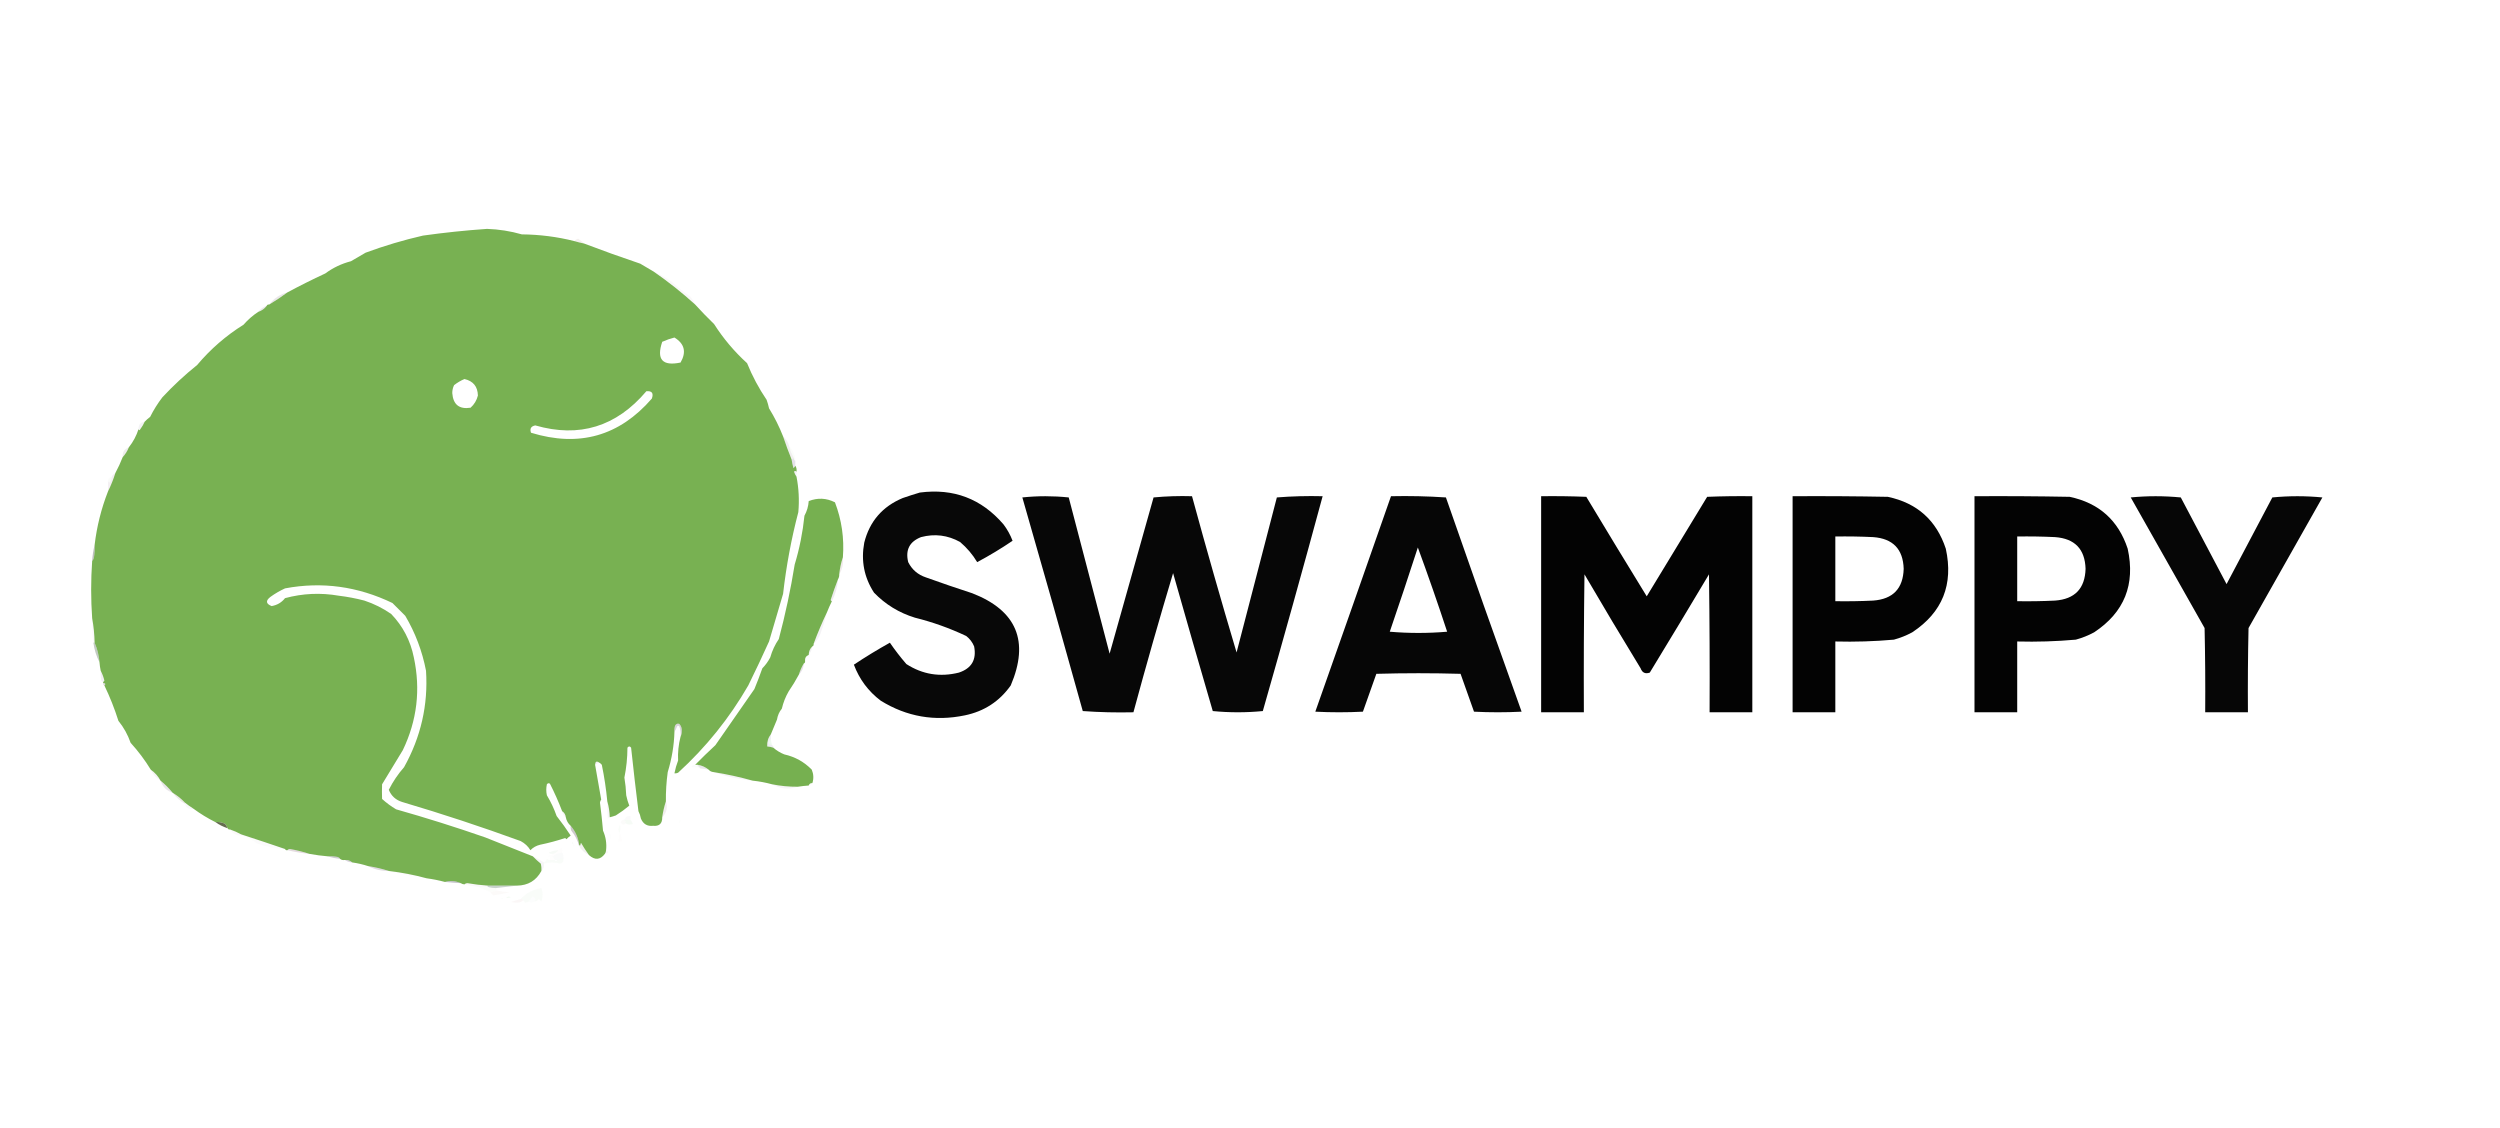
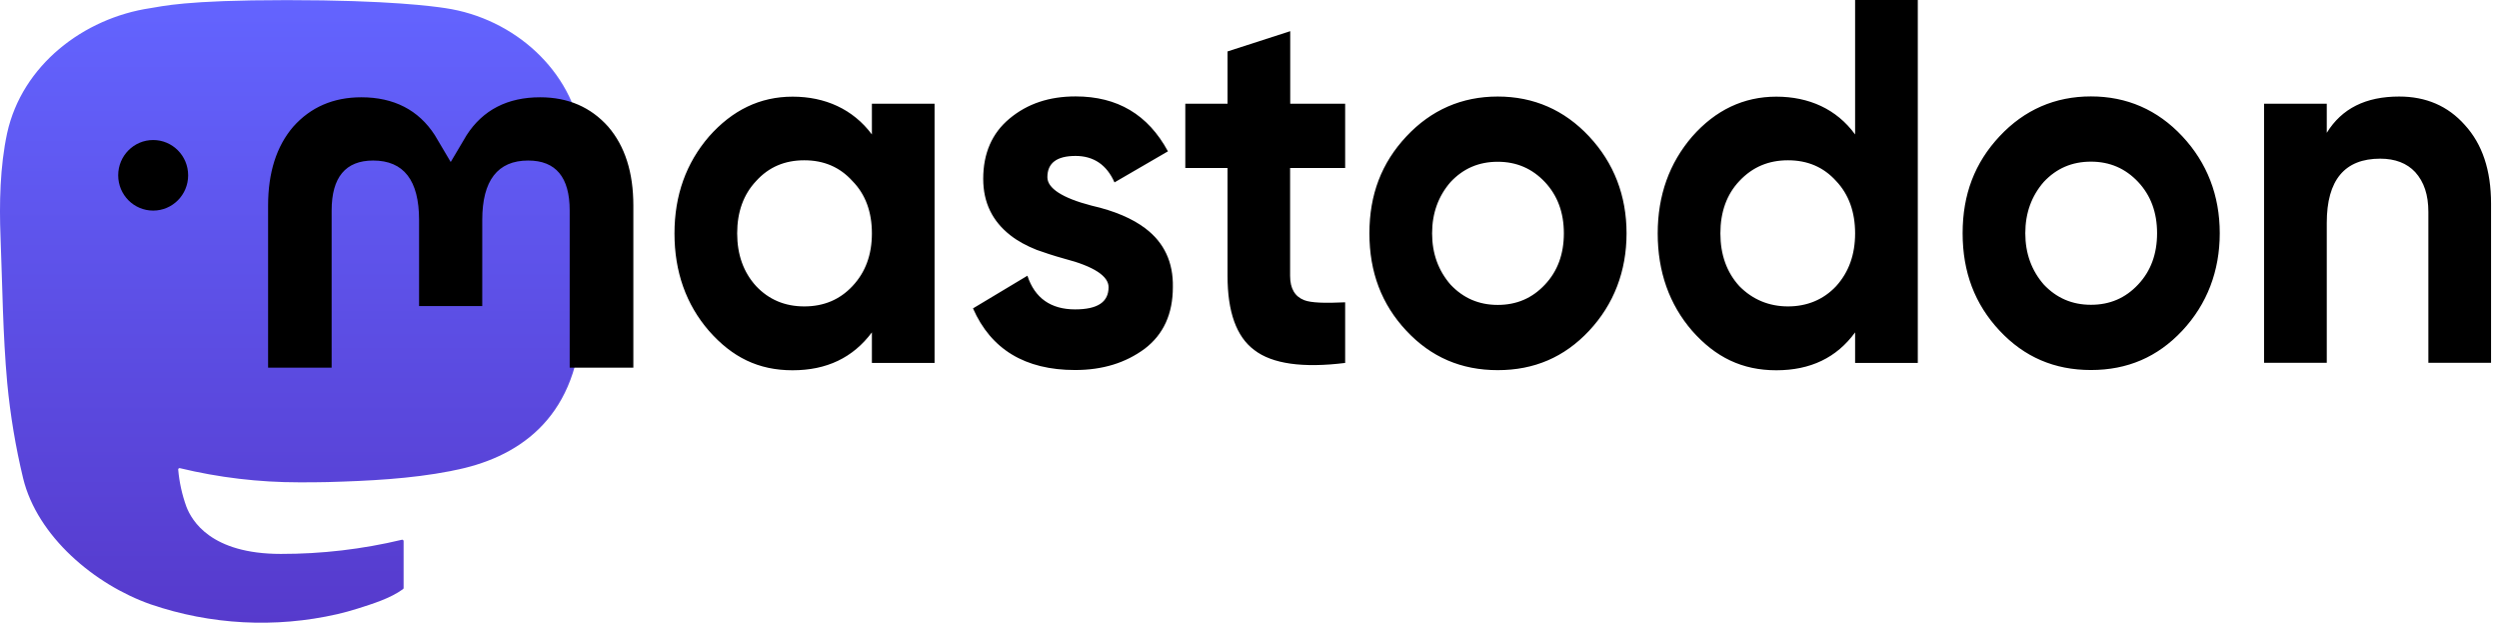
- <svg xmlns="http://www.w3.org/2000/svg" version="1.1" width="2048px" height="924px" style="shape-rendering:geometricPrecision; text-rendering:geometricPrecision; image-rendering:optimizeQuality; fill-rule:evenodd; clip-rule:evenodd">
-   <g>
-     <path style="opacity:1" fill="#78b152" d="M 470.5,197.5 C 473.115,198.291 475.782,198.957 478.5,199.5C 493.673,205.281 509.006,210.781 524.5,216C 528.194,218.178 531.861,220.345 535.5,222.5C 547.428,230.763 558.761,239.763 569.5,249.5C 574.436,254.938 579.603,260.271 585,265.5C 592.605,277.399 601.605,288.066 612,297.5C 616.315,308.135 621.649,318.135 628,327.5C 628.822,329.788 629.489,332.122 630,334.5C 634.533,341.852 638.367,349.519 641.5,357.5C 643.656,363.973 645.989,370.307 648.5,376.5C 648.838,378.854 649.338,381.187 650,383.5C 650.717,382.956 651.217,382.289 651.5,381.5C 652.451,382.919 652.784,384.585 652.5,386.5C 651.637,385.537 650.97,385.537 650.5,386.5C 650.994,388.026 651.661,389.359 652.5,390.5C 654.362,400.078 654.862,409.744 654,419.5C 648.274,441.312 644.107,463.645 641.5,486.5C 637.667,499.5 633.833,512.5 630,525.5C 624.522,537.609 618.855,549.609 613,561.5C 597.566,588.275 578.399,612.108 555.5,633C 554.552,633.483 553.552,633.649 552.5,633.5C 553.199,629.904 554.199,626.404 555.5,623C 555.16,616.592 555.827,610.092 557.5,603.5C 558.158,602.207 558.492,600.707 558.5,599C 558.695,596.648 558.028,594.648 556.5,593C 555.004,592.493 553.837,592.993 553,594.5C 552.506,596.134 552.34,597.801 552.5,599.5C 552.217,610.463 550.384,621.463 547,632.5C 545.902,640.464 545.402,648.464 545.5,656.5C 544.137,660.632 543.137,664.965 542.5,669.5C 542.592,674.668 540.092,677.002 535,676.5C 530.191,677.034 526.857,675.034 525,670.5C 524.64,668.392 523.973,666.392 523,664.5C 520.852,647.169 518.852,629.836 517,612.5C 516,611.167 515,611.167 514,612.5C 513.969,620.807 513.136,628.974 511.5,637C 512.305,641.749 512.805,646.582 513,651.5C 513.606,654.43 514.44,657.263 515.5,660C 512.01,662.911 508.344,665.578 504.5,668C 502.846,668.608 501.179,669.108 499.5,669.5C 499.376,664.951 498.709,660.618 497.5,656.5C 496.548,646.403 495.048,636.403 493,626.5C 492.292,625.619 491.458,624.953 490.5,624.5C 488.668,623.282 487.668,623.949 487.5,626.5C 489.173,635.73 490.84,645.23 492.5,655C 491.941,655.725 491.608,656.558 491.5,657.5C 492.483,665.144 493.316,672.81 494,680.5C 496.259,685.561 497.092,690.895 496.5,696.5C 496.443,697.609 496.11,698.609 495.5,699.5C 491.669,704.489 487.335,704.822 482.5,700.5C 480.189,697.337 478.022,694.003 476,690.5C 475.536,691.094 475.369,691.761 475.5,692.5C 475.167,692.5 474.833,692.5 474.5,692.5C 473.785,686.409 471.452,681.076 467.5,676.5C 465.412,674.664 464.079,672.331 463.5,669.5C 463.25,667.326 462.25,665.659 460.5,664.5C 457.565,656.799 454.232,649.299 450.5,642C 449.551,641.383 448.718,641.549 448,642.5C 447.333,645.5 447.333,648.5 448,651.5C 451.231,656.841 453.898,662.508 456,668.5C 460.091,673.695 463.924,679.028 467.5,684.5C 466.24,685.382 465.074,686.382 464,687.5C 463.667,687.167 463.333,686.833 463,686.5C 456.307,688.729 449.474,690.562 442.5,692C 439.316,692.754 436.649,694.254 434.5,696.5C 432.664,693.363 429.997,690.863 426.5,689C 394.545,677.348 362.212,666.682 329.5,657C 324.208,655.372 320.542,652.038 318.5,647C 321.884,640.287 326.05,634.12 331,628.5C 344.809,603.763 350.809,577.43 349,549.5C 345.915,533.465 340.248,518.465 332,504.5C 328.5,501 325,497.5 321.5,494C 293.068,480.309 263.735,476.309 233.5,482C 229.22,483.967 225.22,486.3 221.5,489C 217.47,492.123 217.803,494.623 222.5,496.5C 227.052,495.717 230.719,493.55 233.5,490C 247.99,486.093 262.656,485.426 277.5,488C 284.595,488.857 291.595,490.191 298.5,492C 306.391,494.612 313.724,498.279 320.5,503C 330.06,512.974 336.226,524.807 339,538.5C 344.675,564.829 341.675,590.163 330,614.5C 324.333,623.833 318.667,633.167 313,642.5C 312.855,646.339 312.855,650.339 313,654.5C 316.573,657.748 320.407,660.581 324.5,663C 349.034,669.938 373.367,677.605 397.5,686C 410.544,691.105 423.544,696.272 436.5,701.5C 438.498,703.6 440.665,705.6 443,707.5C 443.495,709.473 443.662,711.473 443.5,713.5C 439.259,721.375 432.593,725.375 423.5,725.5C 415.5,725.5 407.5,725.5 399.5,725.5C 393.971,725.121 388.471,724.455 383,723.5C 381.93,723.528 381.097,723.861 380.5,724.5C 379.391,724.443 378.391,724.11 377.5,723.5C 373.246,721.591 368.912,721.258 364.5,722.5C 359.593,721.181 354.593,720.181 349.5,719.5C 339.44,716.755 329.107,714.755 318.5,713.5C 313.053,711.723 307.386,710.39 301.5,709.5C 297.263,708.119 292.93,707.119 288.5,706.5C 286.898,704.926 284.898,704.259 282.5,704.5C 280.901,704.768 279.568,704.434 278.5,703.5C 278.082,702.778 277.416,702.278 276.5,702C 273.854,701.503 271.187,701.336 268.5,701.5C 263.453,701.078 258.453,700.411 253.5,699.5C 248.387,697.805 243.053,696.471 237.5,695.5C 236.584,695.543 235.917,695.876 235.5,696.5C 234.508,696.672 233.842,696.338 233.5,695.5C 222.166,691.614 210.166,687.614 197.5,683.5C 194.686,681.93 191.686,680.597 188.5,679.5C 187.508,679.672 186.842,679.338 186.5,678.5C 185.972,677.279 185.305,676.113 184.5,675C 181.796,673.644 179.129,673.144 176.5,673.5C 170.158,670.332 164.158,666.665 158.5,662.5C 156.109,661.018 153.776,659.351 151.5,657.5C 148.54,654.355 145.207,651.688 141.5,649.5C 138.452,645.785 135.119,642.452 131.5,639.5C 129.57,635.9 126.903,632.9 123.5,630.5C 118.751,622.698 113.251,615.365 107,608.5C 104.695,601.887 101.362,595.887 97,590.5C 93.849,580.543 90.015,570.876 85.5,561.5C 86.757,560.377 86.424,559.711 84.5,559.5C 84.5,559.167 84.5,558.833 84.5,558.5C 85.043,558.44 85.376,558.107 85.5,557.5C 84.791,554.616 83.791,551.949 82.5,549.5C 82.007,547.194 81.674,544.861 81.5,542.5C 81.039,536.836 79.706,531.503 77.5,526.5C 77.362,519.637 76.696,512.97 75.5,506.5C 74.404,490.839 74.404,475.172 75.5,459.5C 76.268,458.737 76.768,457.737 77,456.5C 77.498,453.183 77.665,449.85 77.5,446.5C 79.295,431.321 82.961,416.654 88.5,402.5C 90.874,397.723 92.874,392.723 94.5,387.5C 96.779,383.276 98.779,378.942 100.5,374.5C 102.664,372.178 104.331,369.511 105.5,366.5C 109.121,361.913 111.787,356.913 113.5,351.5C 113.81,352.738 114.31,352.738 115,351.5C 116.421,349.595 117.588,347.595 118.5,345.5C 119.833,344.067 121.333,342.733 123,341.5C 125.833,335.83 129.166,330.497 133,325.5C 141.794,316.045 151.294,307.211 161.5,299C 172.491,285.953 185.158,274.953 199.5,266C 203.076,261.918 207.076,258.418 211.5,255.5C 214.37,254.567 216.704,252.9 218.5,250.5C 218.842,249.662 219.508,249.328 220.5,249.5C 225.68,246.412 230.68,243.078 235.5,239.5C 245.637,234.058 255.97,228.891 266.5,224C 272.794,219.338 279.794,216.005 287.5,214C 291.5,211.667 295.5,209.333 299.5,207C 314.863,201.324 330.529,196.657 346.5,193C 363.922,190.549 381.422,188.716 399,187.5C 408.687,187.835 418.187,189.335 427.5,192C 442.087,192.124 456.42,193.958 470.5,197.5 Z M 552.5,276.5 C 560.799,281.585 562.466,288.418 557.5,297C 542.609,300.108 537.609,294.441 542.5,280C 545.85,278.514 549.184,277.347 552.5,276.5 Z M 380.5,310.5 C 387.647,312.148 391.314,316.648 391.5,324C 390.514,327.955 388.514,331.289 385.5,334C 376.209,335.45 371.209,331.45 370.5,322C 370.494,319.7 370.994,317.534 372,315.5C 374.682,313.415 377.516,311.748 380.5,310.5 Z M 529.5,320.5 C 534.068,320.083 535.568,322.083 534,326.5C 507.376,357.248 474.376,366.581 435,354.5C 433.835,351.186 435.002,349.186 438.5,348.5C 474.565,358.886 504.898,349.553 529.5,320.5 Z" />
-   </g>
-   <g>
-     <path style="opacity:0.075" fill="#6b3b1f" d="M 478.5,199.5 C 475.782,198.957 473.115,198.291 470.5,197.5C 471.261,196.609 472.261,195.942 473.5,195.5C 475.419,196.612 477.086,197.946 478.5,199.5 Z" />
-   </g>
-   <g>
-     <path style="opacity:0.039" fill="#4f3942" d="M 535.5,222.5 C 540.77,224.803 545.77,227.636 550.5,231C 555.211,235.38 560.211,239.38 565.5,243C 567.232,244.972 568.565,247.139 569.5,249.5C 558.761,239.763 547.428,230.763 535.5,222.5 Z" />
-   </g>
-   <g>
-     <path style="opacity:0.125" fill="#503f48" d="M 235.5,239.5 C 230.68,243.078 225.68,246.412 220.5,249.5C 224.286,244.434 229.286,241.1 235.5,239.5 Z" />
-   </g>
-   <g>
-     <path style="opacity:0.102" fill="#3f2e4a" d="M 218.5,250.5 C 216.704,252.9 214.37,254.567 211.5,255.5C 213.296,253.1 215.63,251.433 218.5,250.5 Z" />
-   </g>
-   <g>
-     <path style="opacity:0.004" fill="#006552" d="M 140.5,289.5 C 141.833,290.167 141.833,290.167 140.5,289.5 Z" />
-   </g>
-   <g>
-     <path style="opacity:0.004" fill="#006500" d="M 124.5,305.5 C 125.833,306.167 125.833,306.167 124.5,305.5 Z" />
-   </g>
-   <g>
-     <path style="opacity:0.059" fill="#333048" d="M 118.5,345.5 C 117.588,347.595 116.421,349.595 115,351.5C 114.31,352.738 113.81,352.738 113.5,351.5C 113.368,347.968 115.034,345.968 118.5,345.5 Z" />
-   </g>
-   <g>
-     <path style="opacity:0.09" fill="#3f3c36" d="M 105.5,366.5 C 104.331,369.511 102.664,372.178 100.5,374.5C 100.147,370.541 101.813,367.874 105.5,366.5 Z" />
-   </g>
-   <g>
-     <path style="opacity:0.02" fill="#218902" d="M 646.5,365.5 C 649.697,368.733 651.364,372.733 651.5,377.5C 650.662,377.158 650.328,376.492 650.5,375.5C 648.609,372.386 647.276,369.052 646.5,365.5 Z" />
-   </g>
-   <g>
-     <path style="opacity:0.082" fill="#493336" d="M 641.5,357.5 C 643.993,359.658 645.66,362.324 646.5,365.5C 647.276,369.052 648.609,372.386 650.5,375.5C 649.833,375.833 649.167,376.167 648.5,376.5C 645.989,370.307 643.656,363.973 641.5,357.5 Z" />
-   </g>
-   <g>
-     <path style="opacity:0.122" fill="#281953" d="M 650.5,375.5 C 650.328,376.492 650.662,377.158 651.5,377.5C 651.5,378.833 651.5,380.167 651.5,381.5C 651.217,382.289 650.717,382.956 650,383.5C 649.338,381.187 648.838,378.854 648.5,376.5C 649.167,376.167 649.833,375.833 650.5,375.5 Z" />
-   </g>
-   <g>
-     <path style="opacity:0.055" fill="#331153" d="M 652.5,386.5 C 652.5,387.833 652.5,389.167 652.5,390.5C 651.661,389.359 650.994,388.026 650.5,386.5C 650.97,385.537 651.637,385.537 652.5,386.5 Z" />
-   </g>
-   <g>
-     <path style="opacity:0.024" fill="#206901" d="M 91.5,390.5 C 91.509,392.308 91.009,393.975 90,395.5C 89.31,394.262 88.81,394.262 88.5,395.5C 87.913,393.315 88.913,391.648 91.5,390.5 Z" />
-   </g>
-   <g>
-     <path style="opacity:0.071" fill="#511f46" d="M 94.5,387.5 C 92.874,392.723 90.874,397.723 88.5,402.5C 88.5,400.167 88.5,397.833 88.5,395.5C 88.81,394.262 89.31,394.262 90,395.5C 91.009,393.975 91.509,392.308 91.5,390.5C 92.167,389.167 93.167,388.167 94.5,387.5 Z" />
-   </g>
-   <g>
-     <path style="opacity:0.965" fill="#000000" d="M 753.5,403.5 C 781.124,399.87 803.957,408.537 822,429.5C 825.141,433.613 827.641,438.113 829.5,443C 820.194,449.324 810.528,455.158 800.5,460.5C 796.801,454.291 792.135,448.791 786.5,444C 776.398,438.384 765.732,437.051 754.5,440C 745.066,443.699 741.566,450.532 744,460.5C 747.085,466.636 751.919,470.802 758.5,473C 771.092,477.531 783.759,481.864 796.5,486C 832.901,500.178 843.401,525.345 828,561.5C 818.803,574.528 806.303,582.695 790.5,586C 765.772,591.157 742.772,587.157 721.5,574C 711.342,566.333 704.009,556.499 699.5,544.5C 709.064,538.131 718.897,532.131 729,526.5C 733.109,532.509 737.609,538.342 742.5,544C 755.709,552.514 770.043,554.848 785.5,551C 795.955,547.535 800.122,540.368 798,529.5C 796.6,526.098 794.433,523.264 791.5,521C 778.01,514.614 764.01,509.614 749.5,506C 736.526,502.007 725.359,495.174 716,485.5C 707.889,473.027 705.222,459.36 708,444.5C 712.379,427.117 722.879,414.95 739.5,408C 744.254,406.358 748.921,404.858 753.5,403.5 Z" />
-   </g>
-   <g>
-     <path style="opacity:0.97" fill="#000000" d="M 837.5,407.5 C 850.006,406.175 862.673,406.175 875.5,407.5C 886.665,450.161 897.832,492.828 909,535.5C 921,492.833 933,450.167 945,407.5C 955.418,406.513 965.918,406.18 976.5,406.5C 988.157,449.305 1000.32,491.972 1013,534.5C 1024,492.167 1035,449.833 1046,407.5C 1058.42,406.511 1070.92,406.178 1083.5,406.5C 1067.58,465.263 1051.25,523.93 1034.5,582.5C 1020.83,583.833 1007.17,583.833 993.5,582.5C 982.512,544.884 971.679,507.217 961,469.5C 949.657,507.362 938.824,545.362 928.5,583.5C 914.588,583.823 900.754,583.49 887,582.5C 870.761,523.967 854.261,465.634 837.5,407.5 Z" />
-   </g>
-   <g>
-     <path style="opacity:0.976" fill="#000000" d="M 1139.5,406.5 C 1154.51,406.167 1169.51,406.501 1184.5,407.5C 1204.88,466.13 1225.54,524.63 1246.5,583C 1233.5,583.667 1220.5,583.667 1207.5,583C 1203.83,572.667 1200.17,562.333 1196.5,552C 1173.5,551.333 1150.5,551.333 1127.5,552C 1123.83,562.333 1120.17,572.667 1116.5,583C 1103.5,583.667 1090.5,583.667 1077.5,583C 1098.27,524.197 1118.93,465.364 1139.5,406.5 Z M 1161.5,448.5 C 1169.86,471.252 1177.86,494.252 1185.5,517.5C 1169.83,518.833 1154.17,518.833 1138.5,517.5C 1146.38,494.539 1154.04,471.539 1161.5,448.5 Z" />
-   </g>
-   <g>
-     <path style="opacity:0.988" fill="#000000" d="M 1262.5,406.5 C 1274.84,406.333 1287.17,406.5 1299.5,407C 1315.87,434.25 1332.37,461.417 1349,488.5C 1365.5,461.333 1382,434.167 1398.5,407C 1410.83,406.5 1423.16,406.333 1435.5,406.5C 1435.5,465.5 1435.5,524.5 1435.5,583.5C 1423.83,583.5 1412.17,583.5 1400.5,583.5C 1400.67,545.832 1400.5,508.165 1400,470.5C 1383.96,497.416 1367.79,524.25 1351.5,551C 1347.83,552.271 1345.33,551.104 1344,547.5C 1328.41,521.999 1313.08,496.332 1298,470.5C 1297.5,508.165 1297.33,545.832 1297.5,583.5C 1285.83,583.5 1274.17,583.5 1262.5,583.5C 1262.5,524.5 1262.5,465.5 1262.5,406.5 Z" />
-   </g>
-   <g>
-     <path style="opacity:0.988" fill="#000000" d="M 1468.5,406.5 C 1494.5,406.333 1520.5,406.5 1546.5,407C 1570.49,412.073 1586.32,426.24 1594,449.5C 1600.41,478.808 1591.25,501.641 1566.5,518C 1561.73,520.59 1556.73,522.59 1551.5,524C 1535.55,525.422 1519.55,525.922 1503.5,525.5C 1503.5,544.833 1503.5,564.167 1503.5,583.5C 1491.83,583.5 1480.17,583.5 1468.5,583.5C 1468.5,524.5 1468.5,465.5 1468.5,406.5 Z M 1503.5,439.5 C 1513.84,439.334 1524.17,439.5 1534.5,440C 1550.69,441.185 1559.02,449.851 1559.5,466C 1559.02,482.149 1550.69,490.815 1534.5,492C 1524.17,492.5 1513.84,492.666 1503.5,492.5C 1503.5,474.833 1503.5,457.167 1503.5,439.5 Z" />
-   </g>
-   <g>
-     <path style="opacity:0.988" fill="#000000" d="M 1617.5,406.5 C 1643.5,406.333 1669.5,406.5 1695.5,407C 1719.49,412.073 1735.32,426.24 1743,449.5C 1749.41,478.808 1740.25,501.641 1715.5,518C 1710.73,520.59 1705.73,522.59 1700.5,524C 1684.55,525.422 1668.55,525.922 1652.5,525.5C 1652.5,544.833 1652.5,564.167 1652.5,583.5C 1640.83,583.5 1629.17,583.5 1617.5,583.5C 1617.5,524.5 1617.5,465.5 1617.5,406.5 Z M 1652.5,439.5 C 1662.84,439.334 1673.17,439.5 1683.5,440C 1699.69,441.185 1708.02,449.851 1708.5,466C 1708.02,482.149 1699.69,490.815 1683.5,492C 1673.17,492.5 1662.84,492.666 1652.5,492.5C 1652.5,474.833 1652.5,457.167 1652.5,439.5 Z" />
-   </g>
-   <g>
-     <path style="opacity:0.975" fill="#000000" d="M 1745.5,407.5 C 1759.01,406.174 1772.67,406.174 1786.5,407.5C 1799,431.167 1811.5,454.833 1824,478.5C 1836.5,454.833 1849,431.167 1861.5,407.5C 1875.17,406.167 1888.83,406.167 1902.5,407.5C 1882.33,443.167 1862.17,478.833 1842,514.5C 1841.5,537.498 1841.33,560.498 1841.5,583.5C 1829.83,583.5 1818.17,583.5 1806.5,583.5C 1806.67,560.498 1806.5,537.498 1806,514.5C 1785.81,478.771 1765.64,443.104 1745.5,407.5 Z" />
-   </g>
-   <g>
-     <path style="opacity:0.02" fill="#0a0017" d="M 652.5,438.5 C 653.573,439.251 653.74,440.251 653,441.5C 652.517,440.552 652.351,439.552 652.5,438.5 Z" />
-   </g>
-   <g>
-     <path style="opacity:0.008" fill="#114545" d="M 651.5,442.5 C 652.782,443.708 652.782,445.042 651.5,446.5C 651.094,445.443 651.094,444.109 651.5,442.5 Z" />
-   </g>
-   <g>
-     <path style="opacity:0.386" fill="#545955" d="M 77.5,446.5 C 77.665,449.85 77.498,453.183 77,456.5C 76.768,457.737 76.268,458.737 75.5,459.5C 75.77,454.972 76.437,450.639 77.5,446.5 Z" />
-   </g>
-   <g>
-     <path style="opacity:0.098" fill="#653731" d="M 690.5,456.5 C 691.09,461.64 690.09,466.307 687.5,470.5C 688.01,465.609 689.01,460.942 690.5,456.5 Z" />
-   </g>
-   <g>
-     <path style="opacity:0.106" fill="#483e49" d="M 686.5,474.5 C 686.015,480.938 684.349,486.938 681.5,492.5C 680.957,492.44 680.624,492.107 680.5,491.5C 682.365,485.658 684.365,479.991 686.5,474.5 Z" />
-   </g>
-   <g>
-     <path style="opacity:0.059" fill="#3b2848" d="M 677.5,501.5 C 675.973,507.564 674.14,513.564 672,519.5C 670.694,522.621 668.86,525.287 666.5,527.5C 669.787,518.628 673.454,509.961 677.5,501.5 Z" />
-   </g>
-   <g>
-     <path style="opacity:0.031" fill="#2d224e" d="M 75.5,506.5 C 76.696,512.97 77.362,519.637 77.5,526.5C 77.167,526.5 76.833,526.5 76.5,526.5C 75.724,519.863 75.391,513.196 75.5,506.5 Z" />
-   </g>
-   <g>
-     <path style="opacity:0.067" fill="#2d2538" d="M 665.5,529.5 C 665.065,532.157 664.065,534.491 662.5,536.5C 662.552,533.654 663.552,531.32 665.5,529.5 Z" />
-   </g>
-   <g>
-     <path style="opacity:0.008" fill="#4c2935" d="M 662.5,536.5 C 662.25,538.674 661.25,540.341 659.5,541.5C 659.273,539.067 660.273,537.401 662.5,536.5 Z" />
-   </g>
-   <g>
-     <path style="opacity:0.341" fill="#4b6649" d="M 76.5,526.5 C 76.833,526.5 77.167,526.5 77.5,526.5C 79.706,531.503 81.039,536.836 81.5,542.5C 78.924,537.552 77.257,532.219 76.5,526.5 Z" />
-   </g>
-   <g>
-     <path style="opacity:0.141" fill="#411b52" d="M 658.5,543.5 C 658.308,547.102 656.974,550.102 654.5,552.5C 655.452,549.303 656.785,546.303 658.5,543.5 Z" />
-   </g>
-   <g>
-     <path style="opacity:0.073" fill="#3c2653" d="M 82.5,549.5 C 83.791,551.949 84.791,554.616 85.5,557.5C 85.376,558.107 85.043,558.44 84.5,558.5C 83.883,558.389 83.383,558.056 83,557.5C 82.503,554.854 82.336,552.187 82.5,549.5 Z" />
-   </g>
-   <g>
-     <path style="opacity:0.184" fill="#472743" d="M 84.5,559.5 C 86.424,559.711 86.757,560.377 85.5,561.5C 84.662,561.158 84.328,560.492 84.5,559.5 Z" />
-   </g>
-   <g>
-     <path style="opacity:0.999" fill="#76b050" d="M 690.5,456.5 C 689.01,460.942 688.01,465.609 687.5,470.5C 687.567,471.959 687.234,473.292 686.5,474.5C 684.365,479.991 682.365,485.658 680.5,491.5C 680.624,492.107 680.957,492.44 681.5,492.5C 680.013,495.473 678.68,498.473 677.5,501.5C 673.454,509.961 669.787,518.628 666.5,527.5C 666.672,528.492 666.338,529.158 665.5,529.5C 663.552,531.32 662.552,533.654 662.5,536.5C 660.273,537.401 659.273,539.067 659.5,541.5C 659.672,542.492 659.338,543.158 658.5,543.5C 656.785,546.303 655.452,549.303 654.5,552.5C 651.929,557.305 649.096,561.972 646,566.5C 643.474,570.914 641.641,575.58 640.5,580.5C 638.393,583.057 637.059,586.057 636.5,589.5C 634.779,593.529 633.112,597.529 631.5,601.5C 629.288,604.321 628.288,607.655 628.5,611.5C 630.216,611.629 631.883,611.962 633.5,612.5C 636.138,614.824 639.138,616.657 642.5,618C 651.264,619.964 658.764,624.13 665,630.5C 666.511,634.18 666.677,637.846 665.5,641.5C 663.973,641.427 662.973,642.094 662.5,643.5C 659.482,643.704 656.482,644.037 653.5,644.5C 646.417,644.553 639.417,643.886 632.5,642.5C 627.258,641.071 621.925,640.071 616.5,639.5C 606.08,636.565 595.413,634.232 584.5,632.5C 582.847,632.34 581.514,631.674 580.5,630.5C 577.912,628.375 574.912,627.042 571.5,626.5C 570.833,626.5 570.167,626.5 569.5,626.5C 574.829,621.067 580.329,615.734 586,610.5C 596.655,595.201 607.322,579.867 618,564.5C 620.319,558.891 622.486,553.224 624.5,547.5C 627.114,544.834 629.28,541.834 631,538.5C 632.541,533.088 634.874,528.088 638,523.5C 643.357,503.382 647.69,483.049 651,462.5C 654.943,449.45 657.61,436.117 659,422.5C 661.056,418.732 662.222,414.732 662.5,410.5C 669.81,407.614 676.977,407.947 684,411.5C 689.517,425.965 691.684,440.965 690.5,456.5 Z" />
-   </g>
-   <g>
-     <path style="opacity:0.012" fill="#4d4f50" d="M 640.5,580.5 C 640.076,583.918 638.742,586.918 636.5,589.5C 637.059,586.057 638.393,583.057 640.5,580.5 Z" />
-   </g>
-   <g>
-     <path style="opacity:0.204" fill="#453145" d="M 557.5,603.5 C 557.777,600.552 557.444,597.719 556.5,595C 555.668,594.312 555.002,594.479 554.5,595.5C 554.006,597.026 553.339,598.359 552.5,599.5C 552.34,597.801 552.506,596.134 553,594.5C 553.837,592.993 555.004,592.493 556.5,593C 558.028,594.648 558.695,596.648 558.5,599C 558.492,600.707 558.158,602.207 557.5,603.5 Z" />
-   </g>
-   <g>
-     <path style="opacity:0.063" fill="#029e0d" d="M 631.5,605.5 C 631.629,607.216 631.962,608.883 632.5,610.5C 628.857,609.539 628.524,607.872 631.5,605.5 Z" />
-   </g>
-   <g>
-     <path style="opacity:0.086" fill="#2a3252" d="M 631.5,601.5 C 631.5,602.833 631.5,604.167 631.5,605.5C 628.524,607.872 628.857,609.539 632.5,610.5C 633.338,610.842 633.672,611.508 633.5,612.5C 631.883,611.962 630.216,611.629 628.5,611.5C 628.288,607.655 629.288,604.321 631.5,601.5 Z" />
-   </g>
-   <g>
-     <path style="opacity:0.071" fill="#4a3954" d="M 490.5,624.5 C 489.5,625.167 488.5,625.833 487.5,626.5C 487.668,623.949 488.668,623.282 490.5,624.5 Z" />
-   </g>
-   <g>
-     <path style="opacity:0.02" fill="#1a7a1f" d="M 569.5,626.5 C 569.842,627.338 570.508,627.672 571.5,627.5C 572.5,627.833 573.167,628.5 573.5,629.5C 571.129,628.658 568.796,628.324 566.5,628.5C 567.005,627.081 568.005,626.415 569.5,626.5 Z" />
-   </g>
-   <g>
-     <path style="opacity:0.125" fill="#414147" d="M 571.5,627.5 C 571.5,627.167 571.5,626.833 571.5,626.5C 574.912,627.042 577.912,628.375 580.5,630.5C 578.194,630.007 575.861,629.674 573.5,629.5C 573.167,628.5 572.5,627.833 571.5,627.5 Z" />
-   </g>
-   <g>
-     <path style="opacity:0.055" fill="#433a40" d="M 123.5,630.5 C 126.903,632.9 129.57,635.9 131.5,639.5C 127.825,637.344 125.158,634.344 123.5,630.5 Z" />
-   </g>
-   <g>
-     <path style="opacity:0.057" fill="#44244e" d="M 584.5,632.5 C 595.413,634.232 606.08,636.565 616.5,639.5C 605.455,638.426 594.789,636.093 584.5,632.5 Z" />
-   </g>
-   <g>
-     <path style="opacity:0.004" fill="#0d6b49" d="M 550.5,635.5 C 553.001,635.511 553.168,636.178 551,637.5C 550.536,636.906 550.369,636.239 550.5,635.5 Z" />
-   </g>
-   <g>
-     <path style="opacity:0.004" fill="#009a00" d="M 556.5,637.5 C 557.525,637.897 557.692,638.563 557,639.5C 556.536,638.906 556.369,638.239 556.5,637.5 Z" />
-   </g>
-   <g>
-     <path style="opacity:0.004" fill="#780000" d="M 559.5,641.5 C 560.833,642.167 560.833,642.167 559.5,641.5 Z" />
-   </g>
-   <g>
-     <path style="opacity:0.012" fill="#411324" d="M 665.5,641.5 C 665.179,643.048 664.179,643.715 662.5,643.5C 662.973,642.094 663.973,641.427 665.5,641.5 Z" />
-   </g>
-   <g>
-     <path style="opacity:0.054" fill="#37264b" d="M 632.5,642.5 C 639.417,643.886 646.417,644.553 653.5,644.5C 646.277,646.996 639.277,646.33 632.5,642.5 Z" />
-   </g>
-   <g>
-     <path style="opacity:0.118" fill="#412e49" d="M 131.5,639.5 C 135.119,642.452 138.452,645.785 141.5,649.5C 136.522,647.856 133.189,644.522 131.5,639.5 Z" />
-   </g>
-   <g>
-     <path style="opacity:0.004" fill="#006552" d="M 548.5,650.5 C 549.833,651.167 549.833,651.167 548.5,650.5 Z" />
-   </g>
-   <g>
-     <path style="opacity:0.118" fill="#624935" d="M 141.5,649.5 C 145.207,651.688 148.54,654.355 151.5,657.5C 151.5,657.833 151.5,658.167 151.5,658.5C 147.564,656.234 144.231,653.234 141.5,649.5 Z" />
-   </g>
-   <g>
-     <path style="opacity:0.035" fill="#322448" d="M 151.5,657.5 C 153.776,659.351 156.109,661.018 158.5,662.5C 154.778,663.32 152.445,661.987 151.5,658.5C 151.5,658.167 151.5,657.833 151.5,657.5 Z" />
-   </g>
-   <g>
-     <path style="opacity:0.09" fill="#684b3d" d="M 545.5,656.5 C 547.174,661.473 546.174,665.806 542.5,669.5C 543.137,664.965 544.137,660.632 545.5,656.5 Z" />
-   </g>
-   <g>
-     <path style="opacity:0.043" fill="#4d3351" d="M 497.5,656.5 C 498.709,660.618 499.376,664.951 499.5,669.5C 498.883,669.611 498.383,669.944 498,670.5C 497.501,665.845 497.334,661.179 497.5,656.5 Z" />
-   </g>
-   <g>
-     <path style="opacity:0.047" fill="#633648" d="M 460.5,664.5 C 462.25,665.659 463.25,667.326 463.5,669.5C 461.75,668.341 460.75,666.674 460.5,664.5 Z" />
-   </g>
-   <g>
-     <path style="opacity:0.024" fill="#38254d" d="M 516.5,671.5 C 514.833,671.5 513.167,671.5 511.5,671.5C 512.401,669.273 514.067,668.273 516.5,668.5C 516.5,669.5 516.5,670.5 516.5,671.5 Z" />
-   </g>
-   <g>
-     <path style="opacity:0.013" fill="#006500" d="M 556.5,674.5 C 556.351,673.448 556.517,672.448 557,671.5C 557.74,672.749 557.573,673.749 556.5,674.5 Z" />
-   </g>
-   <g>
-     <path style="opacity:0.039" fill="#059a0d" d="M 511.5,672.5 C 511.5,672.167 511.5,671.833 511.5,671.5C 513.167,671.5 514.833,671.5 516.5,671.5C 517.249,672.531 517.915,673.698 518.5,675C 516.288,675.789 514.288,675.622 512.5,674.5C 512.5,674.167 512.5,673.833 512.5,673.5C 512.5,672.833 512.167,672.5 511.5,672.5 Z" />
-   </g>
-   <g>
-     <path style="opacity:0.024" fill="#4e4528" d="M 511.5,671.5 C 511.5,671.833 511.5,672.167 511.5,672.5C 512.167,672.5 512.5,672.833 512.5,673.5C 512.5,673.833 512.5,674.167 512.5,674.5C 510.658,676.034 509.325,675.7 508.5,673.5C 509.005,672.081 510.005,671.415 511.5,671.5 Z" />
-   </g>
-   <g>
-     <path style="opacity:1" fill="#646d4e" d="M 176.5,673.5 C 179.129,673.144 181.796,673.644 184.5,675C 185.305,676.113 185.972,677.279 186.5,678.5C 182.817,677.325 179.484,675.659 176.5,673.5 Z" />
-   </g>
-   <g>
-     <path style="opacity:0.004" fill="#006500" d="M 556.5,674.5 C 555.833,675.167 555.833,675.167 556.5,674.5 Z" />
-   </g>
-   <g>
-     <path style="opacity:0.008" fill="#004353" d="M 503.5,675.5 C 504.833,676.167 504.833,676.167 503.5,675.5 Z" />
-   </g>
-   <g>
-     <path style="opacity:0.02" fill="#008500" d="M 507.5,682.5 C 506.236,680.228 506.402,677.895 508,675.5C 508.556,677.885 508.39,680.218 507.5,682.5 Z" />
-   </g>
-   <g>
-     <path style="opacity:0.004" fill="#230000" d="M 498.5,681.5 C 497.475,681.103 497.308,680.437 498,679.5C 498.464,680.094 498.631,680.761 498.5,681.5 Z" />
-   </g>
-   <g>
-     <path style="opacity:0.004" fill="#40b240" d="M 498.5,681.5 C 499.167,681.5 499.5,681.833 499.5,682.5C 499.167,682.167 498.833,681.833 498.5,681.5 Z" />
-   </g>
-   <g>
-     <path style="opacity:0.031" fill="#643527" d="M 188.5,679.5 C 191.686,680.597 194.686,681.93 197.5,683.5C 197.5,683.833 197.5,684.167 197.5,684.5C 193.497,684.51 190.497,682.843 188.5,679.5 Z" />
-   </g>
-   <g>
-     <path style="opacity:0.008" fill="#6b232f" d="M 507.5,682.5 C 508.924,684.515 509.59,686.848 509.5,689.5C 508.5,689.5 507.5,689.5 506.5,689.5C 506.993,687.194 507.326,684.861 507.5,682.5 Z" />
-   </g>
-   <g>
-     <path style="opacity:0.278" fill="#4c3d47" d="M 467.5,676.5 C 471.452,681.076 473.785,686.409 474.5,692.5C 474.5,692.833 474.5,693.167 474.5,693.5C 473.398,688.731 471.231,684.398 468,680.5C 467.51,679.207 467.343,677.873 467.5,676.5 Z" />
-   </g>
-   <g>
-     <path style="opacity:0.008" fill="#0b7c50" d="M 499.5,682.5 C 500.613,683.946 500.78,685.613 500,687.5C 499.506,685.866 499.34,684.199 499.5,682.5 Z" />
-   </g>
-   <g>
-     <path style="opacity:0.02" fill="#3f2049" d="M 197.5,684.5 C 197.5,684.167 197.5,683.833 197.5,683.5C 210.166,687.614 222.166,691.614 233.5,695.5C 225.543,695.065 217.877,693.565 210.5,691C 206.689,687.785 202.355,685.619 197.5,684.5 Z" />
-   </g>
-   <g>
-     <path style="opacity:0.031" fill="#004b00" d="M 469.5,691.5 C 468.475,691.103 468.308,690.437 469,689.5C 469.464,690.094 469.631,690.761 469.5,691.5 Z" />
-   </g>
-   <g>
-     <path style="opacity:0.014" fill="#40b200" d="M 469.5,691.5 C 470.833,692.167 470.833,692.833 469.5,693.5C 469.5,692.833 469.5,692.167 469.5,691.5 Z" />
-   </g>
-   <g>
-     <path style="opacity:0.004" fill="#001200" d="M 469.5,693.5 C 468.833,694.167 468.833,694.167 469.5,693.5 Z" />
-   </g>
-   <g>
-     <path style="opacity:0.004" fill="#5b284c" d="M 443.5,695.5 C 444.601,694.402 445.934,694.235 447.5,695C 446.122,696.334 444.789,696.501 443.5,695.5 Z" />
-   </g>
-   <g>
-     <path style="opacity:0.008" fill="#26b200" d="M 440.5,695.5 C 441.833,696.167 441.833,696.167 440.5,695.5 Z" />
-   </g>
-   <g>
-     <path style="opacity:0.173" fill="#60304a" d="M 235.5,696.5 C 235.917,695.876 236.584,695.543 237.5,695.5C 243.053,696.471 248.387,697.805 253.5,699.5C 247.422,698.931 241.422,697.931 235.5,696.5 Z" />
-   </g>
-   <g>
-     <path style="opacity:0.004" fill="#3d6552" d="M 434.5,696.5 C 433.833,697.167 433.833,697.167 434.5,696.5 Z" />
-   </g>
-   <g>
-     <path style="opacity:0.032" fill="#0c6a00" d="M 457.5,696.5 C 456.341,698.25 454.674,699.25 452.5,699.5C 451.325,699.719 450.325,699.386 449.5,698.5C 452.012,697.205 454.679,696.539 457.5,696.5 Z" />
-   </g>
-   <g>
-     <path style="opacity:0.075" fill="#493d2b" d="M 482.5,700.5 C 479.188,698.843 476.521,696.51 474.5,693.5C 475.167,693.5 475.5,693.167 475.5,692.5C 475.369,691.761 475.536,691.094 476,690.5C 478.022,694.003 480.189,697.337 482.5,700.5 Z" />
-   </g>
-   <g>
-     <path style="opacity:0.004" fill="#00a200" d="M 447.5,698.5 C 448.833,699.167 448.833,699.167 447.5,698.5 Z" />
-   </g>
-   <g>
-     <path style="opacity:0.031" fill="#382544" d="M 496.5,696.5 C 499.048,698.013 498.715,699.013 495.5,699.5C 496.11,698.609 496.443,697.609 496.5,696.5 Z" />
-   </g>
-   <g>
-     <path style="opacity:0.004" fill="#006552" d="M 450.5,700.5 C 450.5,701.167 450.5,701.833 450.5,702.5C 447.833,701.833 447.833,701.167 450.5,700.5 Z" />
-   </g>
-   <g>
-     <path style="opacity:0.008" fill="#76121f" d="M 460.5,698.5 C 457.484,698.841 454.818,700.007 452.5,702C 453.756,702.417 454.423,703.25 454.5,704.5C 453.167,704.5 451.833,704.5 450.5,704.5C 450.5,703.833 450.5,703.167 450.5,702.5C 450.5,701.833 450.5,701.167 450.5,700.5C 451.492,700.672 452.158,700.338 452.5,699.5C 454.674,699.25 456.341,698.25 457.5,696.5C 460.031,693.621 461.031,694.288 460.5,698.5 Z" />
-   </g>
-   <g>
-     <path style="opacity:0.027" fill="#184353" d="M 460.5,698.5 C 461.451,699.919 461.784,701.585 461.5,703.5C 459.585,703.216 457.919,703.549 456.5,704.5C 455.833,704.5 455.167,704.5 454.5,704.5C 454.423,703.25 453.756,702.417 452.5,702C 454.818,700.007 457.484,698.841 460.5,698.5 Z" />
-   </g>
-   <g>
-     <path style="opacity:0.271" fill="#494554" d="M 268.5,701.5 C 271.187,701.336 273.854,701.503 276.5,702C 277.416,702.278 278.082,702.778 278.5,703.5C 274.96,703.247 271.627,702.581 268.5,701.5 Z" />
-   </g>
-   <g>
-     <path style="opacity:0.039" fill="#1ab200" d="M 443.5,701.5 C 444.833,702.167 444.833,702.167 443.5,701.5 Z" />
-   </g>
-   <g>
-     <path style="opacity:0.043" fill="#392b3d" d="M 436.5,701.5 C 439.634,702.901 442.634,704.568 445.5,706.5C 445.5,706.833 445.5,707.167 445.5,707.5C 445.975,710.082 445.308,712.082 443.5,713.5C 443.662,711.473 443.495,709.473 443,707.5C 440.665,705.6 438.498,703.6 436.5,701.5 Z" />
-   </g>
-   <g>
-     <path style="opacity:0.196" fill="#301e41" d="M 282.5,704.5 C 284.898,704.259 286.898,704.926 288.5,706.5C 286.214,706.405 284.214,705.738 282.5,704.5 Z" />
-   </g>
-   <g>
-     <path style="opacity:0.027" fill="#0e8d00" d="M 450.5,704.5 C 451.833,704.5 453.167,704.5 454.5,704.5C 455.167,705.833 455.833,705.833 456.5,704.5C 457.919,703.549 459.585,703.216 461.5,703.5C 461.853,705.635 461.02,706.968 459,707.5C 454.503,706.277 450.003,706.277 445.5,707.5C 445.5,707.167 445.5,706.833 445.5,706.5C 446.79,705.942 447.623,704.942 448,703.5C 448.671,704.252 449.504,704.586 450.5,704.5 Z" />
-   </g>
-   <g>
-     <path style="opacity:0.173" fill="#44294e" d="M 301.5,709.5 C 307.386,710.39 313.053,711.723 318.5,713.5C 312.4,713.557 306.734,712.224 301.5,709.5 Z" />
-   </g>
-   <g>
-     <path style="opacity:0.012" fill="#572a4a" d="M 318.5,713.5 C 329.107,714.755 339.44,716.755 349.5,719.5C 338.85,718.503 328.516,716.503 318.5,713.5 Z" />
-   </g>
-   <g>
-     <path style="opacity:0.004" fill="#1d6500" d="M 444.5,716.5 C 445.833,717.167 445.833,717.167 444.5,716.5 Z" />
-   </g>
-   <g>
-     <path style="opacity:0.008" fill="#008f00" d="M 444.5,720.5 C 445.833,721.167 445.833,721.167 444.5,720.5 Z" />
-   </g>
-   <g>
-     <path style="opacity:0.314" fill="#403f54" d="M 364.5,722.5 C 368.912,721.258 373.246,721.591 377.5,723.5C 373.158,723.261 368.824,722.927 364.5,722.5 Z" />
-   </g>
-   <g>
-     <path style="opacity:0.031" fill="#581738" d="M 380.5,724.5 C 381.097,723.861 381.93,723.528 383,723.5C 388.471,724.455 393.971,725.121 399.5,725.5C 399.5,725.833 399.5,726.167 399.5,726.5C 396.833,726.5 394.167,726.5 391.5,726.5C 387.779,726.089 384.112,725.422 380.5,724.5 Z" />
-   </g>
-   <g>
-     <path style="opacity:0.289" fill="#436752" d="M 399.5,726.5 C 399.5,726.167 399.5,725.833 399.5,725.5C 407.5,725.5 415.5,725.5 423.5,725.5C 417.934,726.207 412.268,726.874 406.5,727.5C 404.097,727.552 401.764,727.219 399.5,726.5 Z" />
-   </g>
-   <g>
-     <path style="opacity:0.018" fill="#337d04" d="M 391.5,726.5 C 394.167,726.5 396.833,726.5 399.5,726.5C 401.764,727.219 404.097,727.552 406.5,727.5C 406.5,728.167 406.5,728.833 406.5,729.5C 405.081,730.451 403.415,730.784 401.5,730.5C 398.011,729.342 394.678,728.009 391.5,726.5 Z" />
-   </g>
-   <g>
-     <path style="opacity:0.024" fill="#762314" d="M 406.5,729.5 C 410.081,730.26 413.748,730.76 417.5,731C 412.709,732.052 408.209,732.885 404,733.5C 402.955,732.627 402.122,731.627 401.5,730.5C 403.415,730.784 405.081,730.451 406.5,729.5 Z" />
-   </g>
-   <g>
-     <path style="opacity:0.004" fill="#008d00" d="M 424.5,732.5 C 425.833,733.167 425.833,733.167 424.5,732.5 Z" />
-   </g>
-   <g>
-     <path style="opacity:0.024" fill="#008700" d="M 437.5,738.5 C 438.976,736.77 438.642,735.437 436.5,734.5C 435.016,735.467 434.016,736.8 433.5,738.5C 432.312,739.048 431.145,739.381 430,739.5C 429.722,738.584 429.222,737.918 428.5,737.5C 428.158,736.662 427.492,736.328 426.5,736.5C 431,731.592 436.667,728.592 443.5,727.5C 444.833,731.167 444.833,734.833 443.5,738.5C 442.833,737.833 442.167,737.167 441.5,736.5C 440.476,737.853 439.143,738.52 437.5,738.5 Z" />
-   </g>
-   <g>
-     <path style="opacity:0.004" fill="#00a200" d="M 422.5,733.5 C 423.833,734.167 423.833,734.167 422.5,733.5 Z" />
-   </g>
-   <g>
-     <path style="opacity:0.047" fill="#009e00" d="M 414.5,735.5 C 415.601,734.402 416.934,734.235 418.5,735C 417.207,735.49 415.873,735.657 414.5,735.5 Z" />
-   </g>
-   <g>
-     <path style="opacity:0.014" fill="#006552" d="M 437.5,738.5 C 436.167,739.833 434.833,739.833 433.5,738.5C 434.016,736.8 435.016,735.467 436.5,734.5C 438.642,735.437 438.976,736.77 437.5,738.5 Z" />
-   </g>
-   <g>
-     <path style="opacity:0.014" fill="#00ae00" d="M 410.5,736.5 C 410.897,735.475 411.563,735.308 412.5,736C 411.906,736.464 411.239,736.631 410.5,736.5 Z" />
-   </g>
-   <g>
-     <path style="opacity:0.004" fill="#002b53" d="M 405.5,736.5 C 406.833,737.167 406.833,737.167 405.5,736.5 Z" />
-   </g>
-   <g>
-     <path style="opacity:0.033" fill="#790e0a" d="M 426.5,736.5 C 427.492,736.328 428.158,736.662 428.5,737.5C 427.306,738.777 425.64,739.444 423.5,739.5C 421.833,739.333 420.167,739.167 418.5,739C 421.154,738.059 423.821,737.226 426.5,736.5 Z" />
-   </g>
+ <svg xmlns="http://www.w3.org/2000/svg" xmlns:xlink="http://www.w3.org/1999/xlink" width="261" height="66" viewBox="0 0 261 66" fill="none">
+   <symbol id="logo-symbol-wordmark">
+     <path d="M60.754 14.403C59.814 7.419 53.727 1.916 46.512 0.849C45.294 0.669 40.682 0.013 29.997 0.013H29.918C19.23 0.013 16.937 0.669 15.72 0.849C8.705 1.886 2.299 6.832 0.745 13.898C-0.003 17.378 -0.083 21.237 0.056 24.776C0.254 29.851 0.293 34.918 0.753 39.973C1.072 43.331 1.628 46.661 2.417 49.941C3.894 55.997 9.875 61.037 15.734 63.093C22.008 65.237 28.754 65.593 35.218 64.121C35.929 63.956 36.632 63.764 37.325 63.545C38.897 63.046 40.738 62.487 42.091 61.507C42.11 61.493 42.125 61.475 42.136 61.455C42.147 61.434 42.153 61.412 42.153 61.389V56.49C42.153 56.469 42.148 56.447 42.138 56.428C42.129 56.409 42.115 56.392 42.098 56.379C42.081 56.365 42.061 56.356 42.04 56.351C42.019 56.346 41.997 56.347 41.976 56.351C37.834 57.341 33.59 57.836 29.332 57.829C22.005 57.829 20.034 54.351 19.469 52.904C19.016 51.653 18.727 50.348 18.612 49.022C18.611 49 18.615 48.977 18.624 48.957C18.633 48.937 18.647 48.919 18.664 48.904C18.682 48.89 18.702 48.88 18.724 48.876C18.745 48.871 18.768 48.871 18.79 48.877C22.862 49.859 27.037 50.355 31.227 50.354C32.234 50.354 33.239 50.354 34.246 50.328C38.46 50.209 42.901 49.994 47.047 49.184C47.15 49.164 47.253 49.146 47.342 49.119C53.881 47.864 60.104 43.923 60.736 33.943C60.76 33.55 60.819 29.828 60.819 29.42C60.822 28.035 61.265 19.591 60.754 14.403Z" fill="url(#paint0_linear_89_11)" />
+     <path d="M12.344 18.303C12.344 16.267 13.978 14.619 15.997 14.619C18.016 14.619 19.65 16.267 19.65 18.303C19.65 20.34 18.016 21.987 15.997 21.987C13.978 21.987 12.344 20.34 12.344 18.303Z" fill="currentColor" />
+     <path d="M66.148 21.468V38.384H59.499V21.974C59.499 18.511 58.058 16.76 55.164 16.76C51.975 16.76 50.367 18.848 50.367 22.96V31.95H43.769V22.96C43.769 18.835 42.174 16.76 38.971 16.76C36.09 16.76 34.637 18.511 34.637 21.974V38.384H28V21.468C28 18.018 28.875 15.268 30.624 13.231C32.437 11.195 34.804 10.157 37.736 10.157C41.132 10.157 43.717 11.48 45.415 14.114L47.074 16.915L48.733 14.114C50.431 11.48 53.004 10.157 56.412 10.157C59.344 10.157 61.711 11.195 63.525 13.231C65.274 15.268 66.148 18.005 66.148 21.468ZM89.03 29.874C90.406 28.409 91.062 26.579 91.062 24.361C91.062 22.143 90.406 20.301 89.03 18.9C87.705 17.434 86.033 16.734 84.001 16.734C81.969 16.734 80.296 17.434 78.972 18.9C77.647 20.301 76.991 22.143 76.991 24.361C76.991 26.579 77.647 28.422 78.972 29.874C80.296 31.275 81.969 31.989 84.001 31.989C86.033 31.989 87.705 31.288 89.03 29.874ZM91.062 10.832H97.609V37.891H91.062V34.7C89.081 37.346 86.342 38.656 82.779 38.656C79.216 38.656 76.477 37.307 74.046 34.544C71.653 31.781 70.444 28.37 70.444 24.374C70.444 20.379 71.666 17.019 74.046 14.256C76.489 11.493 79.383 10.092 82.779 10.092C86.174 10.092 89.081 11.389 91.062 14.036V10.845V10.832ZM119.654 23.868C121.583 25.334 122.548 27.384 122.496 29.978C122.496 32.741 121.532 34.907 119.551 36.412C117.57 37.878 115.178 38.63 112.284 38.63C107.049 38.63 103.499 36.464 101.621 32.196L107.306 28.785C108.065 31.107 109.737 32.3 112.284 32.3C114.625 32.3 115.782 31.548 115.782 29.978C115.782 28.837 114.265 27.812 111.165 27.008C109.995 26.683 109.03 26.359 108.271 26.087C107.204 25.659 106.29 25.166 105.532 24.569C103.654 23.103 102.689 21.157 102.689 18.667C102.689 16.02 103.602 13.906 105.429 12.388C107.306 10.819 109.596 10.066 112.335 10.066C116.709 10.066 119.898 11.96 121.982 15.8L116.4 19.043C115.59 17.201 114.213 16.28 112.335 16.28C110.355 16.28 109.39 17.032 109.39 18.498C109.39 19.64 110.908 20.664 114.008 21.468C116.4 22.013 118.278 22.818 119.641 23.855L119.654 23.868ZM140.477 17.538H134.741V28.798C134.741 30.147 135.255 30.964 136.22 31.34C136.927 31.613 138.355 31.665 140.49 31.561V37.891C136.079 38.436 132.876 37.995 130.998 36.542C129.12 35.141 128.207 32.534 128.207 28.811V17.538H123.795V10.832H128.207V5.37L134.754 3.256V10.832H140.49V17.538H140.477ZM161.352 29.719C162.677 28.318 163.333 26.528 163.333 24.361C163.333 22.195 162.677 20.418 161.352 19.004C160.027 17.603 158.407 16.889 156.426 16.889C154.445 16.889 152.825 17.59 151.5 19.004C150.227 20.47 149.571 22.247 149.571 24.361C149.571 26.476 150.227 28.253 151.5 29.719C152.825 31.12 154.445 31.833 156.426 31.833C158.407 31.833 160.027 31.133 161.352 29.719ZM146.883 34.531C144.297 31.768 143.024 28.422 143.024 24.361C143.024 20.301 144.297 17.006 146.883 14.243C149.468 11.48 152.67 10.079 156.426 10.079C160.182 10.079 163.384 11.48 165.97 14.243C168.555 17.006 169.88 20.418 169.88 24.361C169.88 28.305 168.555 31.768 165.97 34.531C163.384 37.294 160.233 38.643 156.426 38.643C152.619 38.643 149.468 37.294 146.883 34.531ZM191.771 29.874C193.095 28.409 193.751 26.579 193.751 24.361C193.751 22.143 193.095 20.301 191.771 18.9C190.446 17.434 188.774 16.734 186.742 16.734C184.709 16.734 183.037 17.434 181.661 18.9C180.336 20.301 179.68 22.143 179.68 24.361C179.68 26.579 180.336 28.422 181.661 29.874C183.037 31.275 184.761 31.989 186.742 31.989C188.722 31.989 190.446 31.288 191.771 29.874ZM193.751 0H200.298V37.891H193.751V34.7C191.822 37.346 189.082 38.656 185.52 38.656C181.957 38.656 179.179 37.307 176.735 34.544C174.343 31.781 173.134 28.37 173.134 24.374C173.134 20.379 174.356 17.019 176.735 14.256C179.166 11.493 182.111 10.092 185.52 10.092C188.928 10.092 191.822 11.389 193.751 14.036V0.013V0ZM223.308 29.706C224.633 28.305 225.289 26.515 225.289 24.348C225.289 22.182 224.633 20.405 223.308 18.991C221.983 17.59 220.363 16.877 218.382 16.877C216.401 16.877 214.78 17.577 213.456 18.991C212.182 20.457 211.526 22.234 211.526 24.348C211.526 26.463 212.182 28.24 213.456 29.706C214.78 31.107 216.401 31.82 218.382 31.82C220.363 31.82 221.983 31.12 223.308 29.706ZM208.838 34.518C206.253 31.755 204.98 28.409 204.98 24.348C204.98 20.288 206.253 16.993 208.838 14.23C211.424 11.467 214.626 10.066 218.382 10.066C222.137 10.066 225.34 11.467 227.925 14.23C230.511 16.993 231.835 20.405 231.835 24.348C231.835 28.292 230.511 31.755 227.925 34.518C225.34 37.281 222.189 38.63 218.382 38.63C214.575 38.63 211.424 37.281 208.838 34.518ZM260.17 21.261V37.878H253.623V22.13C253.623 20.34 253.173 18.991 252.247 17.966C251.385 17.045 250.164 16.565 248.594 16.565C244.89 16.565 243.012 18.783 243.012 23.272V37.878H236.466V10.832H243.012V13.867C244.581 11.325 247.077 10.079 250.575 10.079C253.366 10.079 255.656 11.052 257.431 13.05C259.257 15.047 260.17 17.759 260.17 21.274" fill="currentColor" />
+     <defs>
+       <linearGradient id="paint0_linear_89_11" x1="30.5" y1="0.013" x2="30.5" y2="65.013" gradientUnits="userSpaceOnUse">
+         <stop stop-color="#6364FF" />
+         <stop offset="1" stop-color="#563ACC" />
+       </linearGradient>
+     </defs>
+   </symbol>
+   <use xlink:href="#logo-symbol-wordmark" />
</svg>
